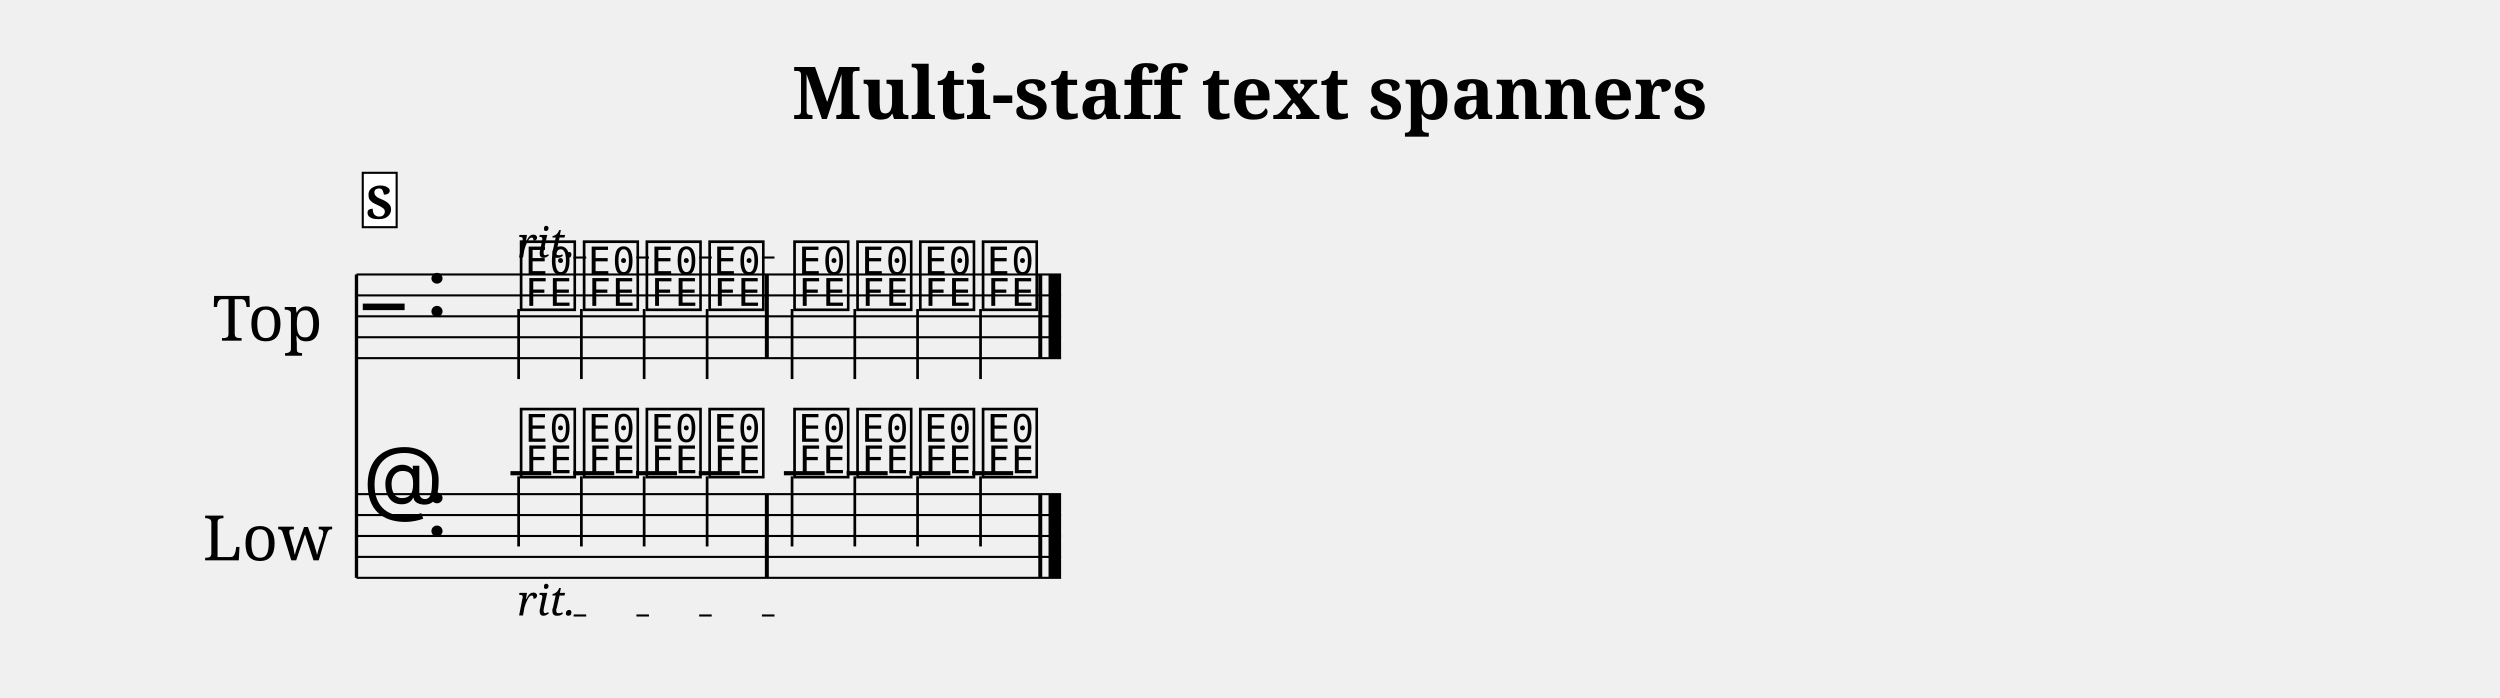
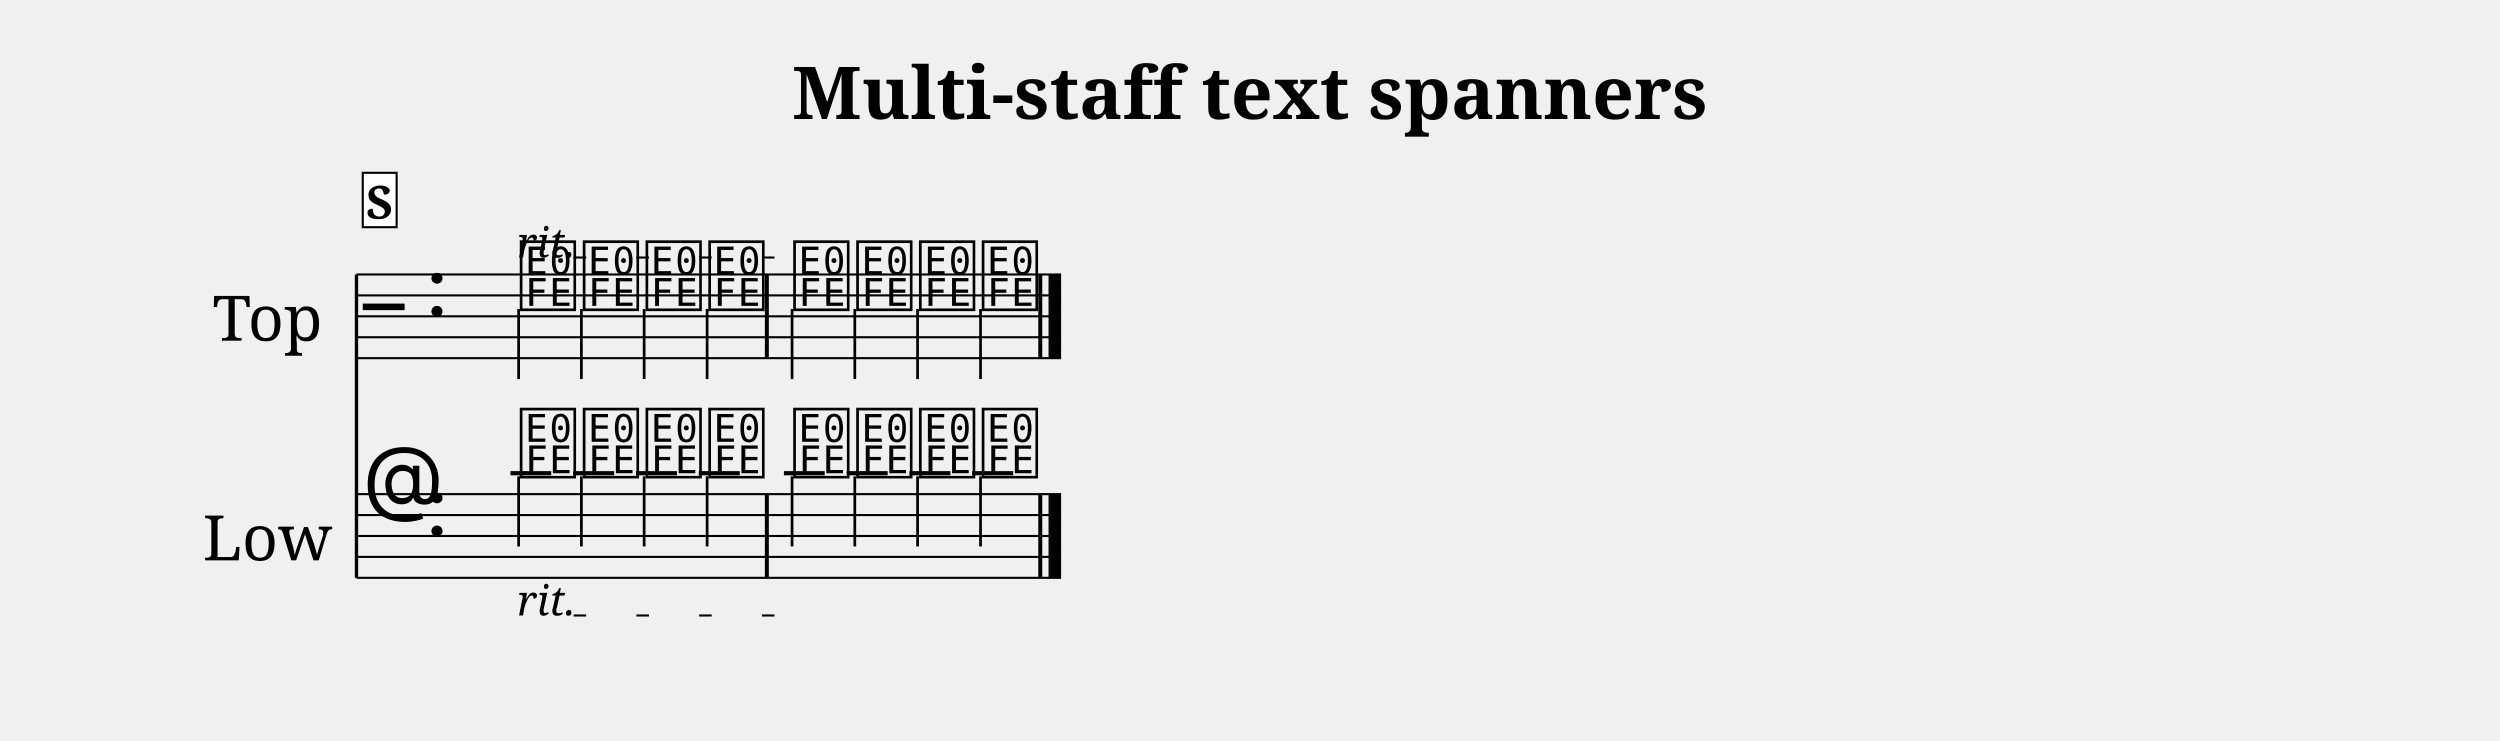
- <svg xmlns="http://www.w3.org/2000/svg" width="1195.0" height="333.6" viewBox="0 0 119.50 33.36" font-family="serif">
+ <svg xmlns="http://www.w3.org/2000/svg" width="1195.0" height="354.1" viewBox="0 0 119.50 35.41" font-family="serif">
  <style>
  @font-face { font-family: 'Emmentaler'; src: local('Emmentaler'); }
  .music { font-family: 'Emmentaler', serif; }
</style>
  <text x="59.75" y="5.69" font-size="3.49" font-weight="bold" text-anchor="middle" data-pos="335">Multi-staff text spanners</text>
  <g transform="translate(8.54,0.00) scale(1,1)">
    <text x="4.25" y="15.12" font-size="3.00" text-anchor="middle" dominant-baseline="central">Top</text>
    <text x="4.25" y="25.62" font-size="3.00" text-anchor="middle" dominant-baseline="central">Low</text>
    <line x1="8.50" y1="13.12" x2="8.50" y2="27.62" stroke="#000000" stroke-width="0.160" />
    <line x1="8.50" y1="13.12" x2="42.18" y2="13.12" stroke="#000000" stroke-width="0.100" />
    <line x1="8.50" y1="14.12" x2="42.18" y2="14.12" stroke="#000000" stroke-width="0.100" />
    <line x1="8.50" y1="15.12" x2="42.18" y2="15.12" stroke="#000000" stroke-width="0.100" />
    <line x1="8.50" y1="16.12" x2="42.18" y2="16.12" stroke="#000000" stroke-width="0.100" />
    <line x1="8.50" y1="17.12" x2="42.18" y2="17.12" stroke="#000000" stroke-width="0.100" />
    <text class="music" x="8.80" y="16.12" font-size="4.00"></text>
    <text class="music" x="11.80" y="15.12" font-size="4.00"></text>
    <text class="music" x="16.18" y="14.62" font-size="4.00" data-pos="431"></text>
    <line x1="16.25" y1="14.77" x2="16.25" y2="18.12" stroke="#000000" stroke-width="0.130" />
    <text class="music" x="19.19" y="14.62" font-size="4.00" data-pos="439"></text>
    <line x1="19.25" y1="14.77" x2="19.25" y2="18.12" stroke="#000000" stroke-width="0.130" />
    <text class="music" x="22.19" y="14.62" font-size="4.00" data-pos="443"></text>
    <line x1="22.25" y1="14.77" x2="22.25" y2="18.12" stroke="#000000" stroke-width="0.130" />
    <text class="music" x="25.19" y="14.62" font-size="4.00" data-pos="447"></text>
    <line x1="25.26" y1="14.77" x2="25.26" y2="18.12" stroke="#000000" stroke-width="0.130" />
    <text class="music" x="29.25" y="14.62" font-size="4.00" data-pos="453"></text>
    <line x1="29.32" y1="14.77" x2="29.32" y2="18.12" stroke="#000000" stroke-width="0.130" />
    <text class="music" x="32.26" y="14.62" font-size="4.00" data-pos="463"></text>
    <line x1="32.32" y1="14.77" x2="32.32" y2="18.12" stroke="#000000" stroke-width="0.130" />
    <text class="music" x="35.26" y="14.62" font-size="4.00" data-pos="467"></text>
    <line x1="35.32" y1="14.77" x2="35.32" y2="18.12" stroke="#000000" stroke-width="0.130" />
    <text class="music" x="38.26" y="14.62" font-size="4.00" data-pos="471"></text>
    <line x1="38.33" y1="14.77" x2="38.33" y2="18.12" stroke="#000000" stroke-width="0.130" />
    <rect x="28.02" y="13.12" width="0.19" height="4.00" data-pos="451" />
    <rect x="41.09" y="13.12" width="0.19" height="4.00" data-pos="475" />
    <rect x="41.58" y="13.12" width="0.60" height="4.00" data-pos="475" />
    <line x1="8.50" y1="23.62" x2="42.18" y2="23.62" stroke="#000000" stroke-width="0.100" />
    <line x1="8.50" y1="24.62" x2="42.18" y2="24.62" stroke="#000000" stroke-width="0.100" />
    <line x1="8.50" y1="25.62" x2="42.18" y2="25.62" stroke="#000000" stroke-width="0.100" />
    <line x1="8.50" y1="26.62" x2="42.18" y2="26.62" stroke="#000000" stroke-width="0.100" />
    <line x1="8.50" y1="27.62" x2="42.18" y2="27.62" stroke="#000000" stroke-width="0.100" />
    <text class="music" x="8.80" y="24.62" font-size="4.00"></text>
    <text class="music" x="11.80" y="25.62" font-size="4.00"></text>
    <line x1="15.86" y1="22.62" x2="17.81" y2="22.62" stroke="#000000" stroke-width="0.200" />
    <line x1="18.86" y1="22.62" x2="20.82" y2="22.62" stroke="#000000" stroke-width="0.200" />
    <line x1="21.86" y1="22.62" x2="23.82" y2="22.62" stroke="#000000" stroke-width="0.200" />
    <line x1="24.86" y1="22.62" x2="26.82" y2="22.62" stroke="#000000" stroke-width="0.200" />
    <line x1="28.93" y1="22.62" x2="30.88" y2="22.62" stroke="#000000" stroke-width="0.200" />
    <line x1="31.93" y1="22.62" x2="33.89" y2="22.62" stroke="#000000" stroke-width="0.200" />
    <line x1="34.93" y1="22.62" x2="36.89" y2="22.62" stroke="#000000" stroke-width="0.200" />
    <line x1="37.93" y1="22.62" x2="39.89" y2="22.62" stroke="#000000" stroke-width="0.200" />
    <text class="music" x="16.18" y="22.62" font-size="4.00" data-pos="487"></text>
    <line x1="16.25" y1="22.77" x2="16.25" y2="26.12" stroke="#000000" stroke-width="0.130" />
    <text class="music" x="19.19" y="22.62" font-size="4.00" data-pos="494"></text>
    <line x1="19.25" y1="22.77" x2="19.25" y2="26.12" stroke="#000000" stroke-width="0.130" />
    <text class="music" x="22.19" y="22.62" font-size="4.00" data-pos="497"></text>
    <line x1="22.25" y1="22.77" x2="22.25" y2="26.12" stroke="#000000" stroke-width="0.130" />
    <text class="music" x="25.19" y="22.62" font-size="4.00" data-pos="500"></text>
    <line x1="25.26" y1="22.77" x2="25.26" y2="26.12" stroke="#000000" stroke-width="0.130" />
    <text class="music" x="29.25" y="22.62" font-size="4.00" data-pos="505"></text>
    <line x1="29.32" y1="22.77" x2="29.32" y2="26.12" stroke="#000000" stroke-width="0.130" />
    <text class="music" x="32.26" y="22.62" font-size="4.00" data-pos="514"></text>
    <line x1="32.32" y1="22.77" x2="32.32" y2="26.12" stroke="#000000" stroke-width="0.130" />
    <text class="music" x="35.26" y="22.62" font-size="4.00" data-pos="517"></text>
    <line x1="35.32" y1="22.77" x2="35.32" y2="26.12" stroke="#000000" stroke-width="0.130" />
    <text class="music" x="38.26" y="22.62" font-size="4.00" data-pos="520"></text>
    <line x1="38.33" y1="22.77" x2="38.33" y2="26.12" stroke="#000000" stroke-width="0.130" />
    <rect x="28.02" y="23.62" width="0.19" height="4.00" data-pos="503" />
    <rect x="41.09" y="23.62" width="0.19" height="4.00" data-pos="523" />
    <rect x="41.58" y="23.62" width="0.60" height="4.00" data-pos="523" />
    <rect x="8.80" y="8.26" width="1.62" height="2.60" fill="#FFFFFF" stroke="#000000" stroke-width="0.100" data-pos="411" />
    <text x="9.61" y="10.46" font-size="2.20" font-weight="bold" text-anchor="middle" data-pos="411">S</text>
    <text x="16.18" y="12.31" font-size="2.00" font-style="italic" data-pos="434">rit.</text>
    <line x1="18.88" y1="12.31" x2="29.00" y2="12.31" stroke="#000000" stroke-width="0.100" stroke-dasharray="0.60 2.40" data-pos="434" />
    <text x="16.18" y="29.42" font-size="2.00" font-style="italic" data-pos="489">rit.</text>
    <line x1="18.88" y1="29.42" x2="29.00" y2="29.42" stroke="#000000" stroke-width="0.100" stroke-dasharray="0.60 2.40" data-pos="489" />
  </g>
</svg>
